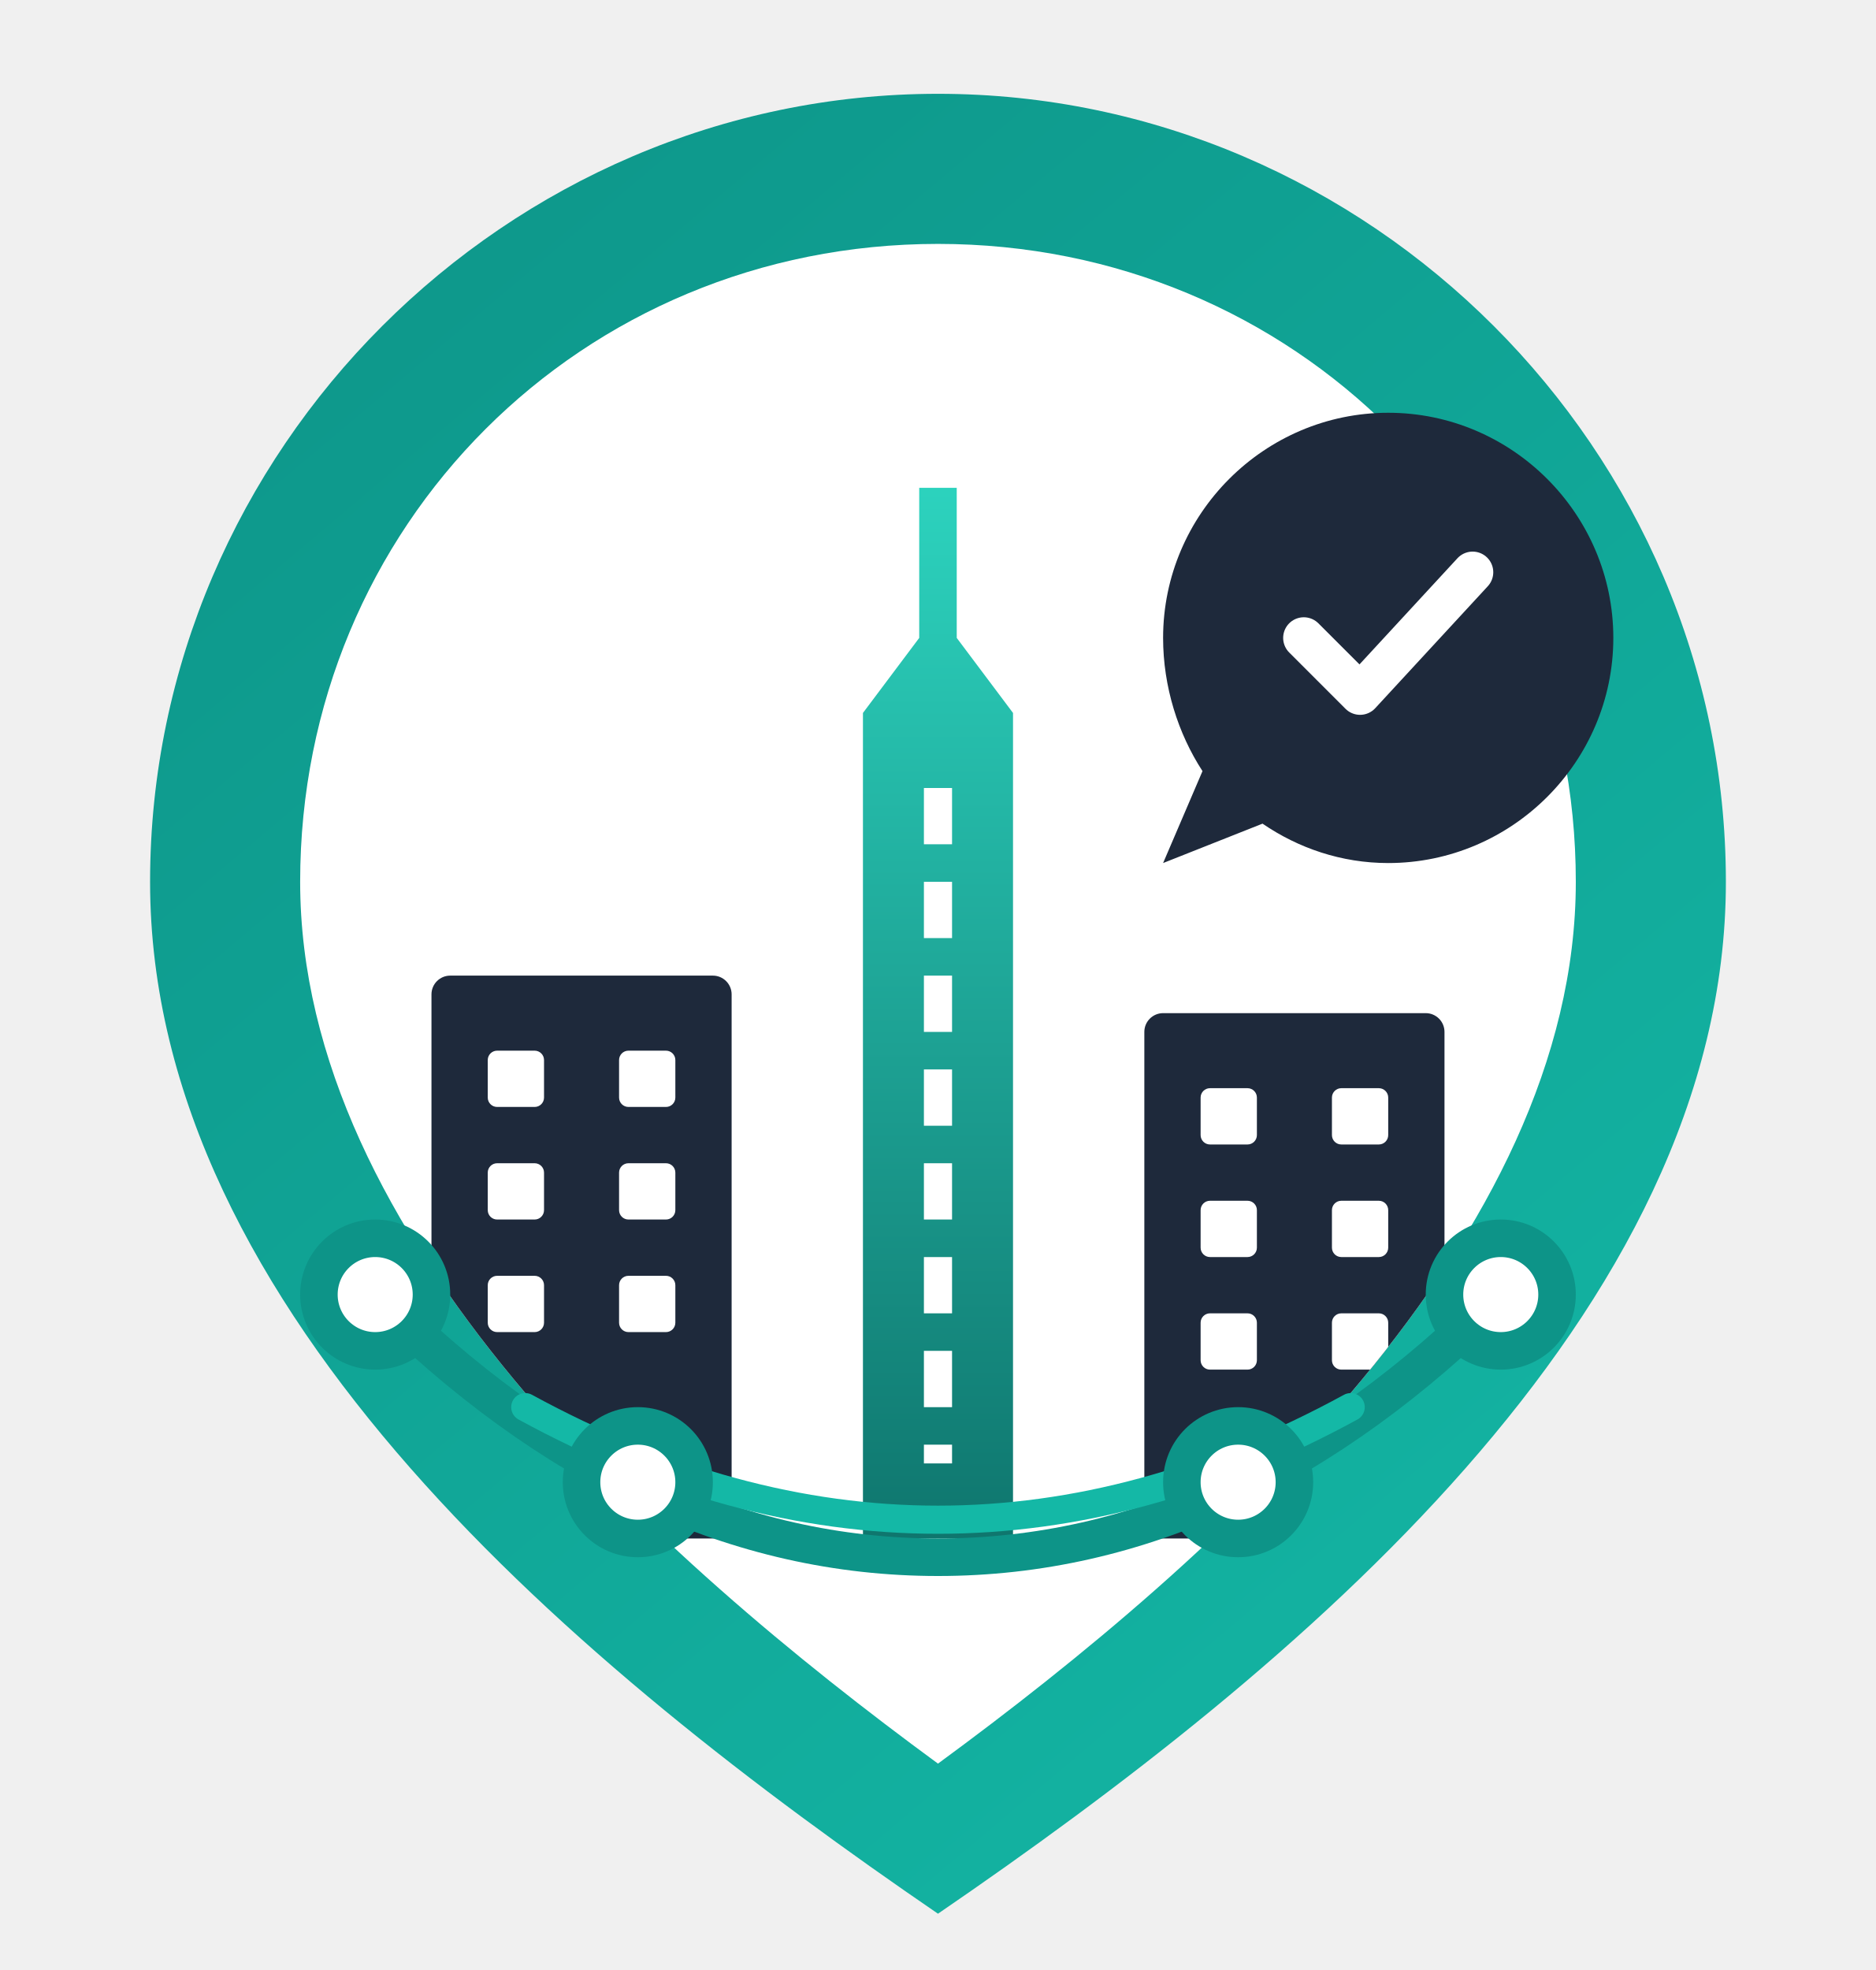
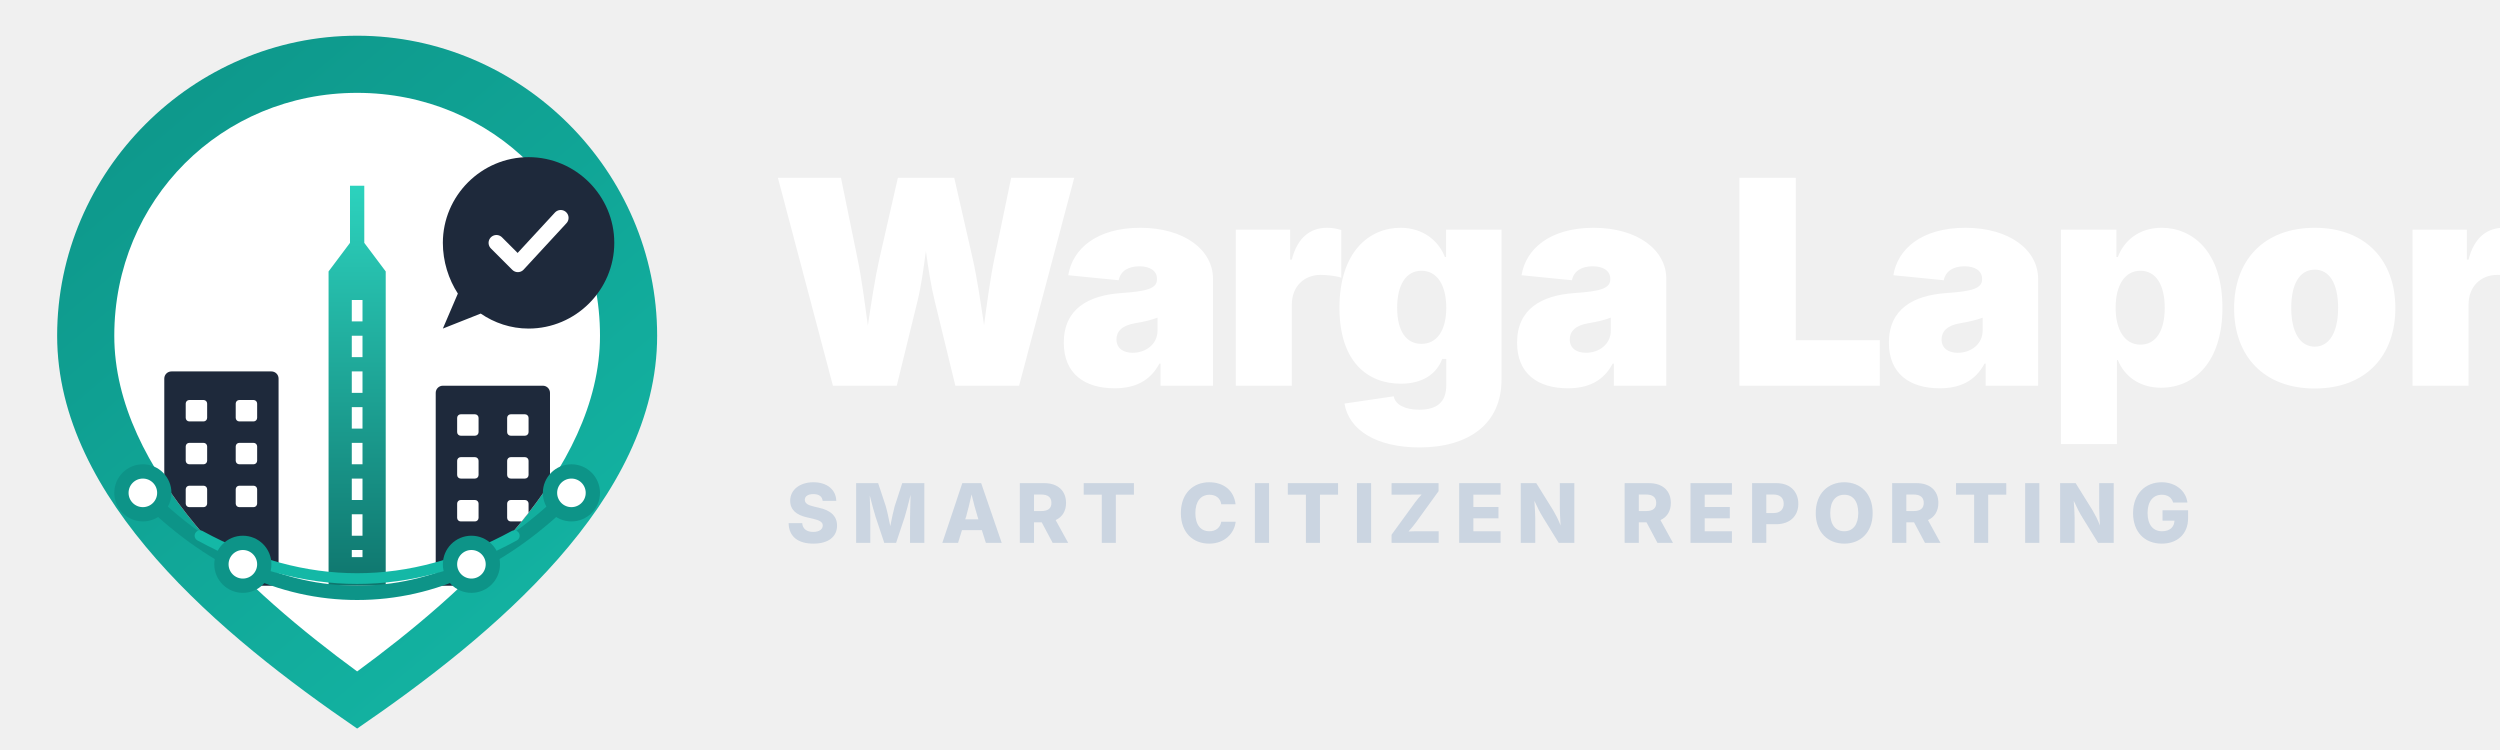
- <svg xmlns="http://www.w3.org/2000/svg" viewBox="0 0 100 105" fill="none">
+ <svg xmlns="http://www.w3.org/2000/svg" viewBox="0 0 350 105" fill="none">
  <defs>
    <linearGradient id="wl-teal-grad" x1="10" y1="5" x2="90" y2="100" gradientUnits="userSpaceOnUse">
      <stop offset="0%" stop-color="#0d9488" />
      <stop offset="100%" stop-color="#14b8a6" />
    </linearGradient>
    <linearGradient id="wl-teal-accent" x1="50" y1="25" x2="50" y2="82" gradientUnits="userSpaceOnUse">
      <stop offset="0%" stop-color="#2dd4bf" />
      <stop offset="100%" stop-color="#0f766e" />
    </linearGradient>
    <clipPath id="wl-pin-inner">
      <path d="M 50 13 C 31 13, 16 28, 16 47 C 16 66, 35 83, 50 94 C 65 83, 84 66, 84 47 C 84 28, 69 13, 50 13 Z" />
    </clipPath>
  </defs>
  <g>
    <path d="M 50 5 C 27 5, 8 24, 8 47 C 8 70, 31 89, 50 102 C 69 89, 92 70, 92 47 C 92 24, 73 5, 50 5 Z" fill="url(#wl-teal-grad)" />
    <path d="M 50 13 C 31 13, 16 28, 16 47 C 16 66, 35 83, 50 94 C 65 83, 84 66, 84 47 C 84 28, 69 13, 50 13 Z" fill="#FFFFFF" />
    <g clip-path="url(#wl-pin-inner)">
      <rect x="23" y="52" width="16" height="30" rx="1" fill="#1e293b" />
      <rect x="26" y="56" width="3" height="3" rx="0.5" fill="#ffffff" />
      <rect x="33" y="56" width="3" height="3" rx="0.5" fill="#ffffff" />
      <rect x="26" y="62" width="3" height="3" rx="0.5" fill="#ffffff" />
      <rect x="33" y="62" width="3" height="3" rx="0.5" fill="#ffffff" />
      <rect x="26" y="68" width="3" height="3" rx="0.5" fill="#ffffff" />
      <rect x="33" y="68" width="3" height="3" rx="0.5" fill="#ffffff" />
      <rect x="61" y="54" width="16" height="28" rx="1" fill="#1e293b" />
      <rect x="64" y="58" width="3" height="3" rx="0.5" fill="#ffffff" />
      <rect x="71" y="58" width="3" height="3" rx="0.5" fill="#ffffff" />
      <rect x="64" y="64" width="3" height="3" rx="0.5" fill="#ffffff" />
      <rect x="71" y="64" width="3" height="3" rx="0.5" fill="#ffffff" />
      <rect x="64" y="70" width="3" height="3" rx="0.5" fill="#ffffff" />
      <rect x="71" y="70" width="3" height="3" rx="0.5" fill="#ffffff" />
      <path d="M 49 26 L 51 26 L 51 34 L 54 38 L 54 82 L 46 82 L 46 38 L 49 34 Z" fill="url(#wl-teal-accent)" />
      <line x1="50" y1="42" x2="50" y2="78" stroke="#ffffff" stroke-width="1.5" stroke-dasharray="3 2" />
    </g>
    <g stroke="#0d9488" stroke-width="2" stroke-linecap="round" fill="none">
      <path d="M 20 69 Q 34 83, 50 83 Q 66 83, 80 69" />
      <path d="M 28 75 Q 50 87, 72 75" stroke="#14b8a6" stroke-width="1.5" />
    </g>
    <circle cx="20" cy="69" r="3" fill="#ffffff" stroke="#0d9488" stroke-width="2" />
    <circle cx="34" cy="79" r="3" fill="#ffffff" stroke="#0d9488" stroke-width="2" />
    <circle cx="66" cy="79" r="3" fill="#ffffff" stroke="#0d9488" stroke-width="2" />
    <circle cx="80" cy="69" r="3" fill="#ffffff" stroke="#0d9488" stroke-width="2" />
    <g transform="translate(62, 22)">
      <path d="M 12 0 C 18.6 0, 24 5.4, 24 12 C 24 18.6, 18.6 24, 12 24 C 9.5 24, 7.2 23.2, 5.3 21.9 L 0 24 L 2.1 19.1 C 0.8 17.1, 0 14.6, 0 12 C 0 5.4, 5.4 0, 12 0 Z" fill="#1e293b" />
      <path d="M 7.5 12 L 10.5 15 L 16.5 8.5" stroke="#ffffff" stroke-width="2.2" stroke-linecap="round" stroke-linejoin="round" fill="none" />
    </g>
  </g>
+   <g transform="translate(108, 0)">
+     <text x="0" y="54" fill="#FFFFFF" font-family="'Plus Jakarta Sans', system-ui, -apple-system, sans-serif" font-weight="900" font-size="40" letter-spacing="-0.02em">Warga Lapor</text>
+     <text x="2" y="76" fill="#cbd5e1" font-family="'Plus Jakarta Sans', system-ui, -apple-system, sans-serif" font-weight="800" font-size="11.5" letter-spacing="0.14em">SMART CITIZEN REPORTING</text>
+   </g>
</svg>
